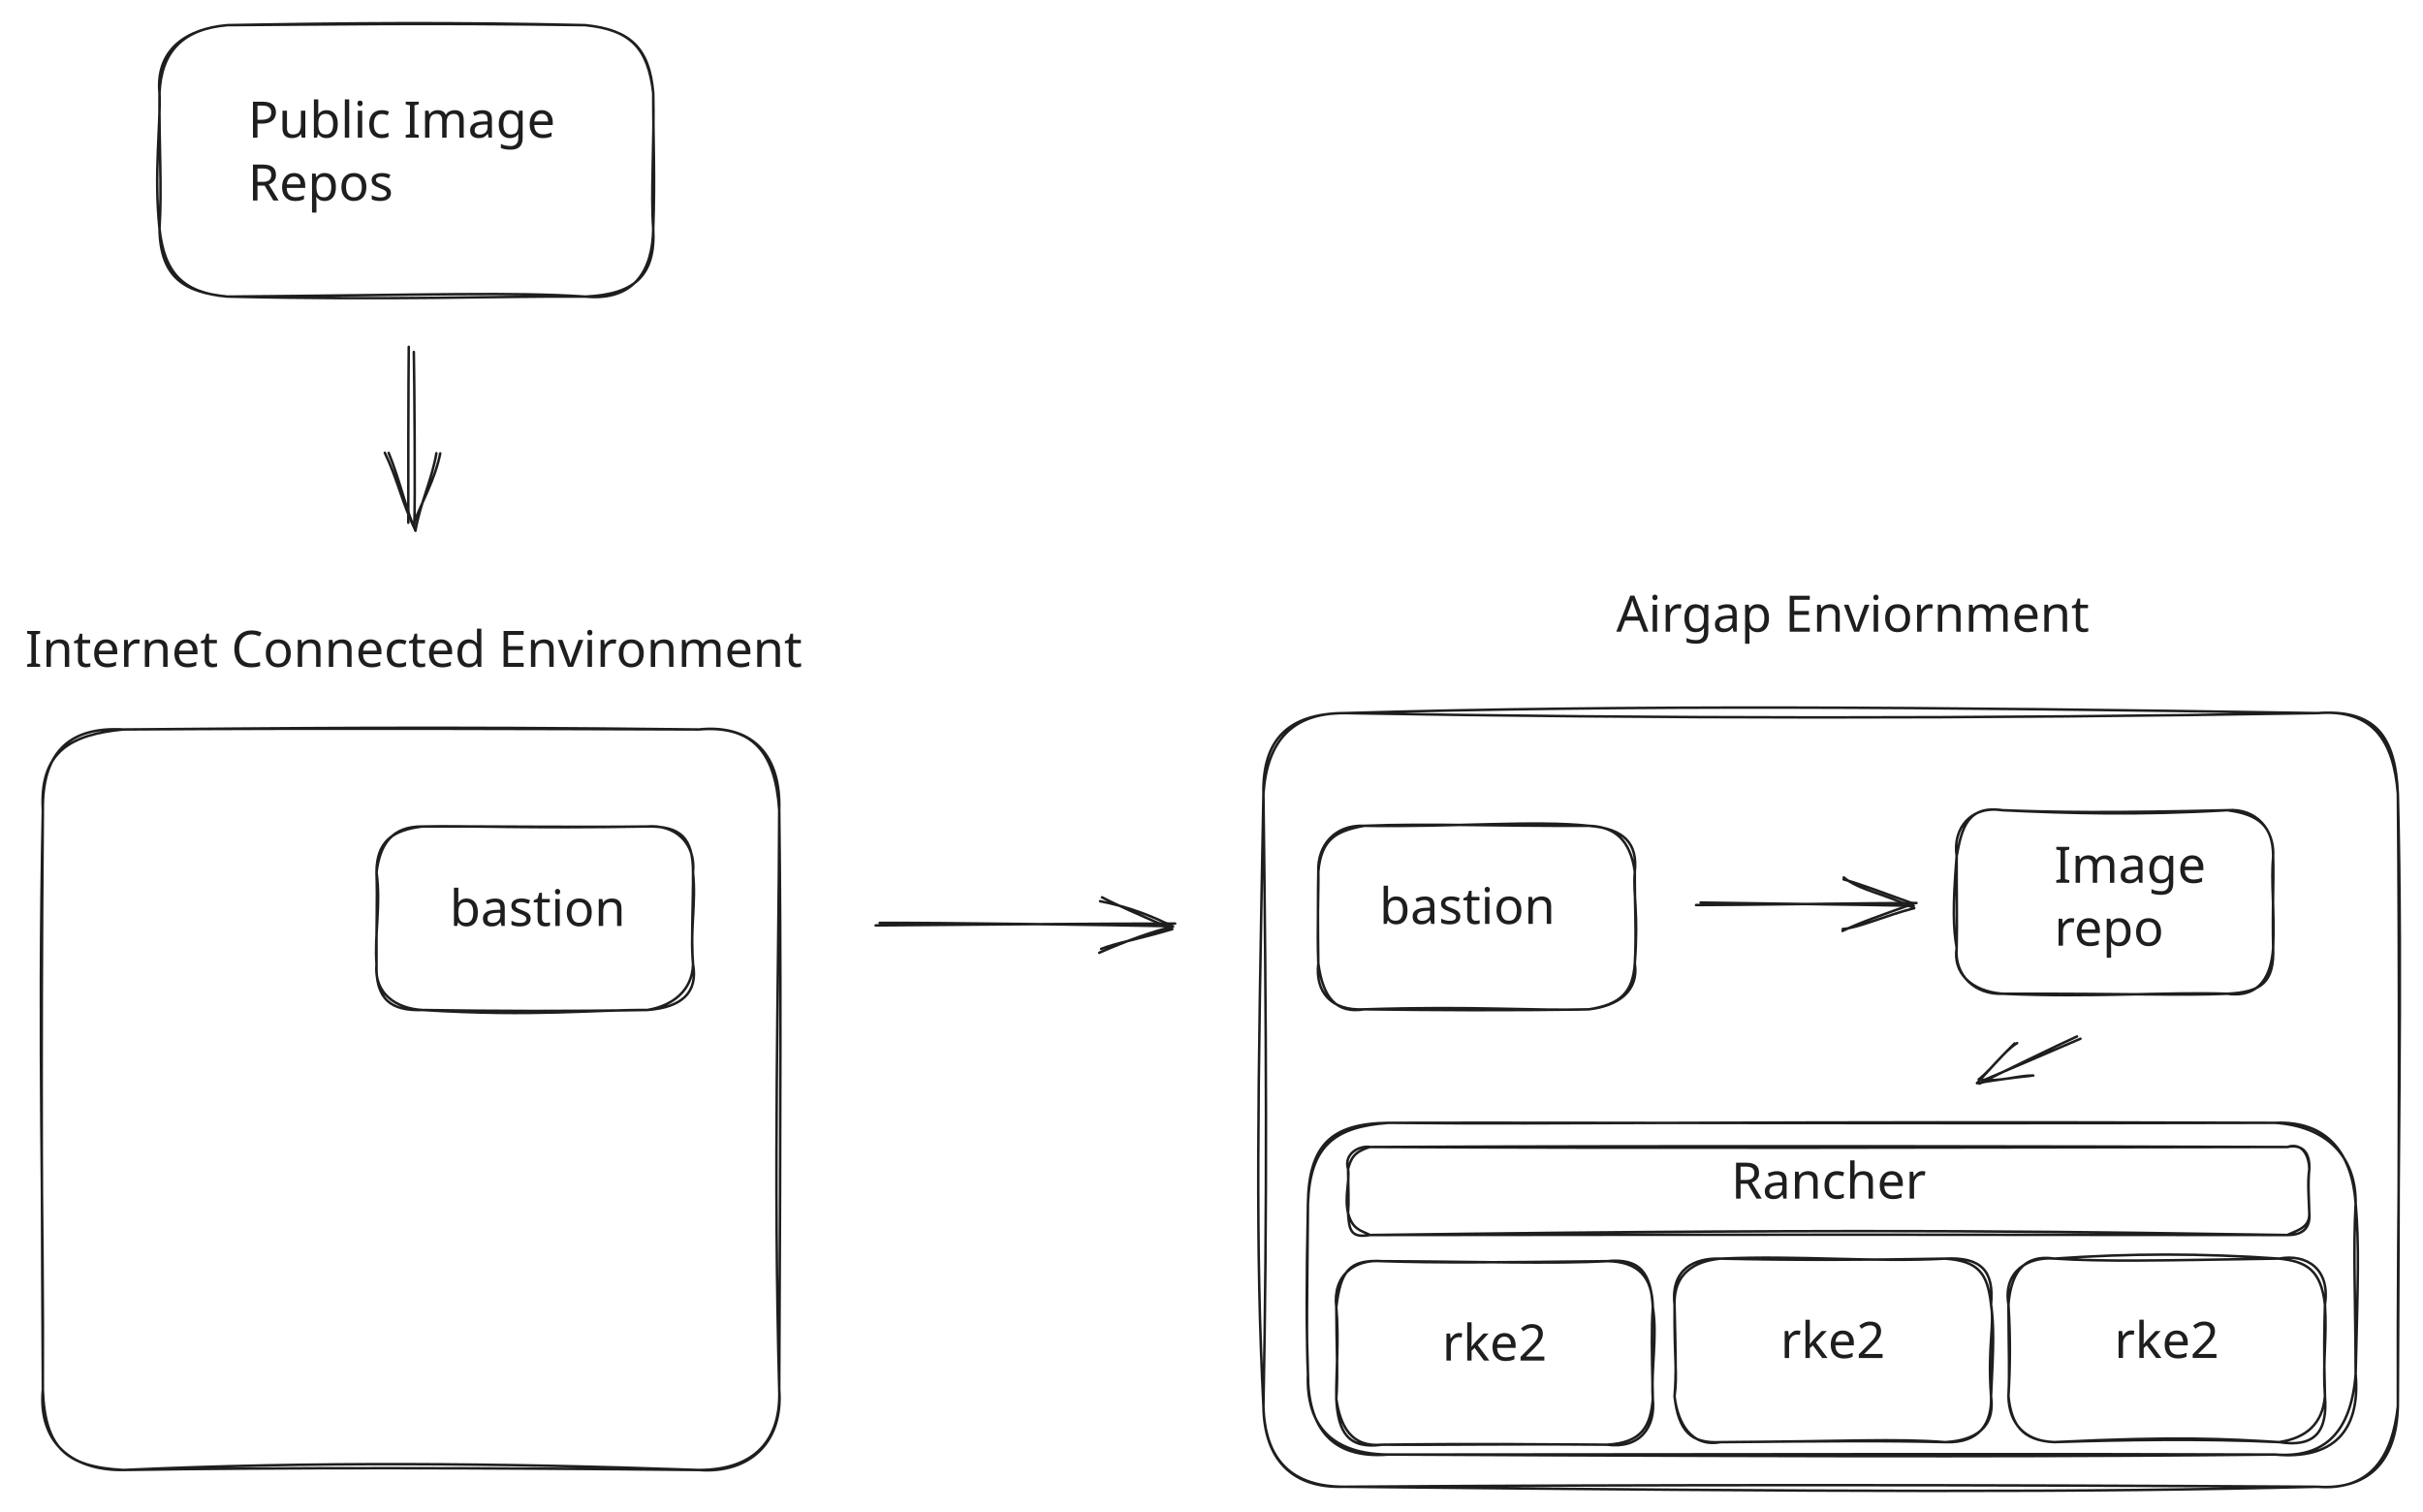
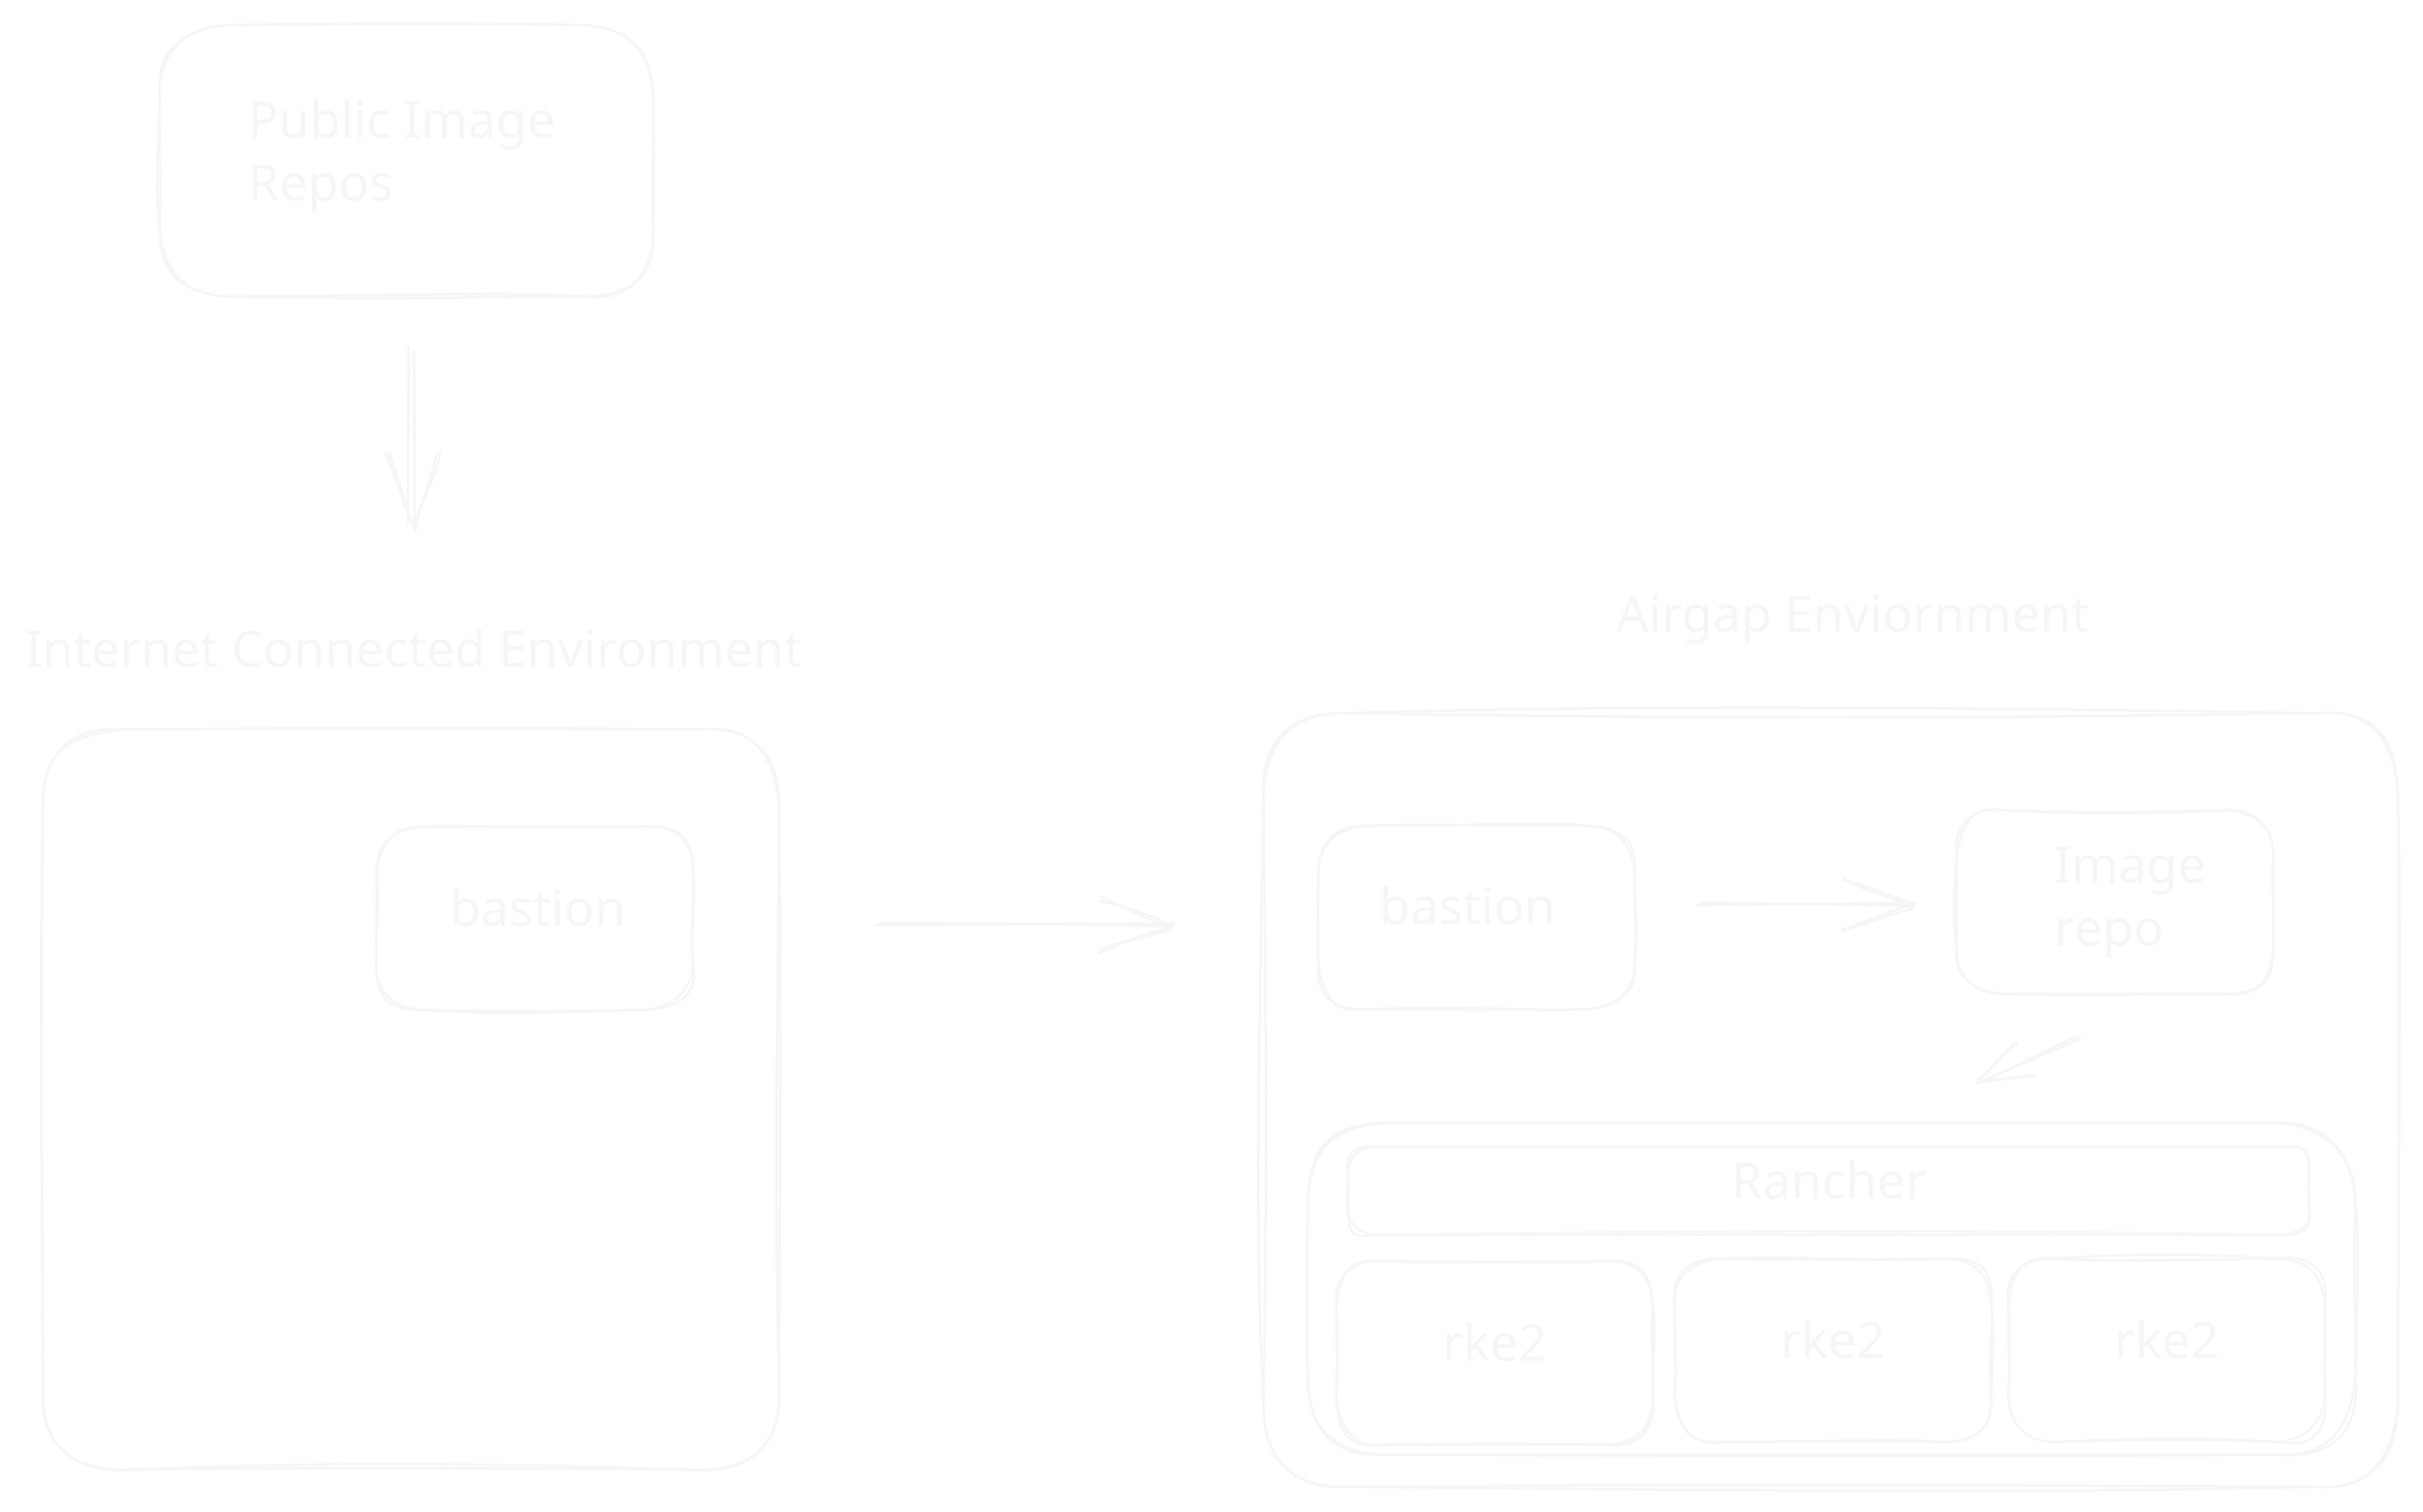
- <svg xmlns="http://www.w3.org/2000/svg" version="1.1" viewBox="0 0 963.459 601.153" width="1926.917" height="1202.306">
+ <svg xmlns="http://www.w3.org/2000/svg" version="1.1" viewBox="0 0 963.459 601.153" width="1926.917" height="1202.306" filter="invert(93%) hue-rotate(180deg)">
  
  eyJ2ZXJzaW9uIjoiMSIsImVuY29kaW5nIjoiYnN0cmluZyIsImNvbXByZXNzZWQiOnRydWUsImVuY29kZWQiOiJ4nO1cXNlS48hcdTAwMTJ95ytcYuZ10NSeVf1cdTAwMDZcdTAwMThcdTAwMWHoZm+g4d5cdEK2hS2wJSPLbFx1MDAxM/3vN0vQSLItg4zdqCcuRLBosUqlPHlOLqV/XHUwMDE2XHUwMDE2XHUwMDE3l+KHnrf0aXHJu2+4XHUwMDFkv1x1MDAxObl3S3/a7bde1PfDXHUwMDAwd7Hk/344iFx1MDAxYcmR7Tju9T/99Vd6htNcYrtPZ3lcdTAwMWSv61x1MDAwNXFcdTAwMWaP+1x1MDAwZv6/uPhP8jNznchrxG7Q6njJXHTJrvRSlJLhrbthkFxcljGimdZcIj3A79fwcrHXxL2XbqfvpXvspqXL/qB1fHqz2t1cdTAwMTBcdTAwMWLN9kpcdTAwMTiS+uZKetVLv9M5ilx1MDAxZjpP9+Q22oMoM6Z+XHUwMDFjhdfeqd+M23ZcXEPbX87rhzhcdTAwMDPpWVE4aLVcdTAwMDOv38+dXHUwMDEz9tyGXHUwMDFmP9htJFx1MDAxZP7TJHxaTLfc439cXHDHMKM0yJft9kxGiKNcdTAwMTXQ7PansayFnTCyY/mDevY7XHUwMDFkTd1tXFy3cEhB8+WYOHKDfs+N8Fx1MDAxOaXH3T3fJTPM0ZSlXHUwMDE3aHt+q1x1MDAxZCd7hCOE5NmdfS+Zeaq0IYyLzJ3Za/a2molcdTAwMTH8nc535Ha9LXtKMOh0slNcdTAwMTY0n6fsp7Gk5sKft/xIb8pcdTAwMWW/njGz9Fxug17TjZ9cdTAwMDdlhCYgmFx1MDAwNJk+h45cdTAwMWZcXFx1MDAwZl++XHUwMDEzNq5TXHUwMDBiWshcXKuc5SpcdEWWS42WnFFVwnSPv1x1MDAxZW3d6Ye1r/315l609rjz/fq6V3XT1cw4XGao4MCpYUxDzoApmlx1MDAxMFx1MDAwN1wiXHUwMDE4lUShLc3PjIWkXHUwMDBlXHUwMDAx0Fxun75cdTAwMDKDw1x1MDAxOTVoTsBRRFI0aKOFMWzYrKXEJ8ZcdGfVs2pJhZJqVlbtRlF4N86iXHUwMDE5l0VcdTAwMTbNqH2Sykj2Zov2XHUwMDFirVx1MDAxM//L7qBRr6/3KVH0hPpR1S1agXJcdTAwMTgnXHUwMDEyp9uCWOc9MmhHXHUwMDE5zVx1MDAwMZmJKa343FxmmlKN0KFcdTAwMDRNeYxvJs6oU5aES06onIv1sl/rkzPT6kbxqlx1MDAxZjT9oDV8ilx1MDAxNzRcdTAwMGL2dNx+vFx1MDAxNna7fozD2Fx1MDAwZv0gXHUwMDFlPlwi+dxcdTAwMTVcdTAwMGKDtueOzFx1MDAwNX5ydt8wXnr2XHUwMDEzU7ljv9K/XHUwMDE2U3tK/nn5++8/x1x1MDAxZT3uQScn4iNOz13I/i6Cdezdx2NRLfTw1p+o1pbJhVLizaC+22Dts7i90r1Vjyedy7MoUNdcdTAwMDdVXHUwMDA3NefKwVx1MDAxYlUsL7CoXCKOkEDyXHUwMDFhZ8ZI5lx1MDAxNFVcdTAwMWM1oDjVXFyOx/NcdTAwMTiJJVxiXHUwMDA1xHPm0U1ccufcjtK4Tf1JXHTcXoZBfOQ/Jq6D5LZuuF2/85B7kond4jRuXHUwMDA1sVx1MDAxN1x1MDAwNV68uFx1MDAxNlx1MDAwNlx1MDAwMVxuL6+5uFx1MDAxZdz6UVx1MDAxOHRzM2uPX+n4LWvbS1x1MDAxZO8yb/SxjyHKy+44zGioXHUwMDA2Xt/1XHUwMDAzL1x1MDAxYZ2vMPJbfuB2vpVcdTAwMWNcdTAwMGLOibf58zHSrFuuu33P7rXb9XS4zSiRIdxcdTAwMWEmXHUwMDA0klRcdDJcdTAwMGUuXHUwMDBmXHUwMDFmrlx1MDAxZdh90HpsmW9fV2p7XzbqVcetUcaRylx1MDAxOK5cdTAwMDRFaUaH5KVQXHUwMDBlKlx1MDAxMoU6XFxzYahcdTAwMThcdTAwMWHXXGbZWKM75ihcdTAwMDeYIZJcdTAwMDFcdTAwMTfppSZgXHUwMDE4o1cuXHUwMDE00zOIkqaGMPp3amTWXFznXG7hXHUwMDE1P2q5vVx1MDAwNCph9Fx1MDAwMbCddP1ZQHViPKhJoXqmXHUwMDE4R1x1MDAwYm1Exp2/XHUwMDA22F2yO+iR48HmKd3b6+9ff1x1MDAwZlx1MDAwZWC96oDlhjh4pyC0RmI1XCJcdTAwMGbYZTBcdTAwMGVcdTAwMDW0SUEwzFx1MDAwMmL00MBmiFijXHUwMDFjzriWXHUwMDEyPVx1MDAwN5VajmFdilx1MDAwMaHhhCElK0Bki5GIkCq8ZUHAfFRI+HJOevaLgWyu0jO10d2GXHUwMDE1gJubTd68OzpyX2ZcIme2T1x1MDAwMvZlz4+fcrLAb1x1MDAxOELRqeqMl3tnwFnEcIJcdTAwMTZmUFx1MDAxOCpiqVxiYW+Xprtwv75z9rhz5Fx1MDAxZu593qrXVq5a3/arjlx1MDAxONRYjuRcdTAwMWF1ljRcdTAwMDbdhMlL1GVhXHUwMDFjXHUwMDAzgGyP7GNcZoal84NcZmNcdTAwMGVcdTAwMDNjXHRDXHUwMDAxjCc5SUYggiA3XHUwMDFhXHUwMDA0Ve+HyHQsl1irXHUwMDAxXHUwMDA2Jaz1fSy3P6h3/MbiVtdtef9cclx1MDAwZb1e2P+1NDdxXHUwMDAwb+I5wSdcdTAwMDK2MENEoTBbbz070fb7zYid7MKqilhtMKCjXHUwMDFjXHUwMDE4UpyiLDV8ez7iXHUwMDE1XHUwMDEwzIpIQMvEyH5ueCVcdTAwMGWyKCo8ZFsqjbJcdTAwMTHjKGBRQCOBXHQtlZZcdTAwMWEwnlx1MDAxY6U4XCIk51x1MDAxOJ/Og+LekTeahoQyc53LXHUwMDFiZVx1MDAwNvZcXK3aeoPGSlx1MDAxY0FjYEe5jJNNOT5Vgz8lqlx1MDAwMsa0zlx1MDAxY4ei094tdXBcdTAwMDdcdTAwMTDA5260YKBGbv/fkbSaYHr2a8To0s9byP6eSmVcdTAwMGLGh7f+9ECcXHUwMDAwQ7WXMeXXXHUwMDFj0MX5o1x1MDAxNzze1oM+XHUwMDFj1fxB/fh09bxReVx1MDAwN1x1MDAwNMpBS5RcdTAwMTIjO2RekoFIkqTmxlx1MDAxMUJJXHUwMDE02Vx1MDAxY5Uvy4jw2UtcdTAwMDbpaIGTbsspWimeuv5cdTAwMTdcdTAwMGZcdTAwMDRcZlx1MDAwNVxmwbFcdTAwMTLKKFxiNuKBrNJDucEyeypTdymdXHUwMDAxm96uwVx1MDAxNGZpKUiCzkSX0MLmTDfD25PN6GpNso27g95cdTAwMDW4d1U3bEqJcFxmxfjQoFx1MDAxMOZa8yHDRlPS6IVB2lx1MDAxMlx1MDAxZppNtVxym1pcdTAwMTmNwSebQVx1MDAwZXfm0WPgXtxcdTAwMWXe31x1MDAxY9zsXFysfzlcYoMt+H7dflv0+Oekz/3aJ+7g/LvPt/ZcXG/jZOW0tqGPZ1x1MDAxMpXaMqhcdTAwMTaUzCwqnVxmR21cbuGIXHUwMDE2qjEoI2+H4/JcbnxcdTAwMGJcdTAwMGZcdTAwMDa7q7dcdTAwMDf7LVdfr8jDoPKlUG2L6lx1MDAwNuNARINWXFxccoHR5nKknVx1MDAwYoJYJZnqdDXBaKvXQmXH+S9lmaJkiyrus6KEXHUwMDAyRtD67ZHbmVx1MDAxN6nb/oCEV+tcdTAwMDO3XHUwMDE2t1dq/q5feYNcdTAwMDbpcIx3XGLqd1xmVtVcdTAwMTC9KOYoXHUwMDFitTGkXHUwMDFlkZWZszZosGVHg6BcdTAwMTFcdTAwMTQtmuox9jymXCLIOJ5cdTAwMDBkXHUwMDE2TVe/S0WwjjGRNd7cjnknV0YuOs9cdTAwMWFcdTAwMWaVYnjrXHUwMDBizXAjXHUwMDE42uLbo5lcdTAwMWT/XHUwMDFjbpbpl7qq7fVcdTAwMDN5xU93o1bVQSmJdNC4bHmNIeoytPtcdTAwMDRK7lxi0EJcIvkroTGmrFx1MDAxNiq5llx1MDAwMsc4i1x1MDAwMsH/QVlcdTAwMTVQMlGYYqBSXHUwMDEyXHUwMDAzVJVIcl769WD7+iTaO6/fnIV7rO13Liqv/ShcdTAwMTXcXHUwMDAxwSlXeLtcdTAwMDKG1Z9QXHUwMDBlT8yPo+lcdTAwMDFjQ1x1MDAwM5tcdTAwMWQqJThJ4Vx1MDAwM6+EXHUwMDFlQoxtn1x1MDAxOa1KXHUwMDAwN4pcdTAwMTLJP6woYWHJiWFTZS+n6555Klx1MDAwNkReL/zFrTLjLjzXXCJEsZJF/c8kK1Vnn1x1MDAxY1xiV1x1MDAxNZ6EUMeylDFKSoZxT1x1MDAxZZ7IZdIgpWI0ZJSgen6tMVx1MDAxYVx1MDAxY1x1MDAwNraASTGEXHUwMDE4V2VcdTAwMWatXHUwMDE4YtDIcdTzKaq/r1NVXHUwMDEyLjJppXl0qlx1MDAxNtVcIiZn7Fx1MDAxNvO1XGJOMOpmRFNt++6pyrSOPtdcIiiqKlxmZVx1MDAxNMM4h2qkrZF5+Z1cblx1MDAwZVx1MDAwNVY2dO5C9vdUWVx1MDAxZiNcdTAwMGKZXHUwMDFmuZBRykrkYGv8gH9cdTAwMWXsPF5cdTAwMDH5zr7e006vc1b56qaW2mFcdTAwMDKQcVx1MDAxMVx1MDAwZXqI9lx1MDAwNWVcdTAwMGVDXHUwMDExzsDyXHUwMDFiUVXP+VAhuZR0PrXNqVx1MDAxM7Bj5WfGbja7zFxya0IrgKOOd7zTPFs9uy6XJ5VC0rknlFxuXHUwMDEzpLYyhU6pXHUwMDA0VMbfctWhYoxj+1KZIFIxxvLpJMFcdTAwMTX6LEI0oIhGUplfXHUwMDE1XHUwMDBllTpOOFx1MDAwMlZcdTAwMThVsGBkTDpcdMNcdTAwMThpl2x9ZDqptJ2+T1wiR9dcdTAwMWUr0MZccs82fE9Qx12/2cxyRl4gv+brhzVzfiRz70ylhFx1MDAxNlczJFVcXEheopohmp/b59uuXHUwMDE3blx1MDAxZj/cfb3aJ7ucXHUwMDFmVVx1MDAxZK3II45NlVx1MDAxOFx1MDAwMYhcdTAwMTadX9iFMEawas01M5rLOXaSz4TXUIWg7v+4lYrT8Zr0a49UXFzz+mbtvHVe6/pcdTAwMWJbj/fleE3RjNadXHUwMDE3r1x1MDAxNXZxXHUwMDAzsc3LskRGdvwtV1x1MDAxYymUcO7Y1VKMXHUwMDEzQjhk+qKfiE06TFx05Fx1MDAwZk2EQORUi9i0QZVcdTAwMGVCzaCbZHpew7nTUy14rFx1MDAxYa+94uo/mNeMoMNbX2hNXHUwMDEzRlxyQGZcdTAwMTZfXHUwMDAz61x1MDAwMT38au7honcjbs9asHe4fbNW+ZqmXc6OKKGo55QxXHUwMDA28omghNcw/lx1MDAwN8GR3kBWvFx1MDAxNYxqjbHlbJrJfyGxnV5cdTAwMWXycGc16N6b4+hzvHHn7Z2elyQ2ITNZzTlcdTAwMTFb8esqXGLXypRQgOPvuPJQUcpRIICDLVxcKJnvm0x4TVx1MDAwMOXcllx1MDAxYVx1MDAxNNPza1x1MDAwMJiK2Fx1MDAxOGKYXHUwMDE4OotusndcdTAwMTCbXCKgS9hpZYntXHUwMDE1Z//BxMZ4IbEpoVx1MDAwMcM5+valv93tw9OrsNXZY3BcdTAwMTfsX1x1MDAxY67fn1x1MDAxY8iqg1UrJFx1MDAwYmpzjGBcYlx1MDAxOMjHa1x1MDAxY5GsNXBl61x1MDAxZkybOVx1MDAxMlx1MDAxYoaEXHUwMDBlKlx0Ie17P1xmjCtx8Fx1MDAxMazagimV5DfjsfNGh/eXbzfujrq1tfruzSq0b4NSPKZcdTAwMThcdTAwMDbPZfzDVDw2oZPNoPcu88Kw8bdcXHFsUDQsh1x1MDAwMlomqj+uxVx1MDAxMDaA/ipsgG3dQVx1MDAxZaM0/5ayiYviXHS1pfFcdTAwMGaNz1x1MDAxMjM1Jcz0fTR26Fx1MDAwNo12lqxmymSvuPdhJlx1MDAxYlx1MDAxOcwsyKx4vSApTDxcbiVR/ZR598zk3vKqgpVK4Vx1MDAxMFxm0JRtsVVM5stcdTAwMDScoVx1MDAxNkT5XHUwMDBmSqC+o2KOi1x1MDAxYbh2mMG4WGKUprI9XHUwMDAx6Yp4+4Y0hlx1MDAxMlPa40juXHUwMDA1V8/ZXHUwMDE1XHKagjZVWy2YgFx1MDAxYXX7VMWEN65cdTAwMTYsU6FcdTAwMDebobUvxqNUo9TPLI/7WZ9Pplppg7vt8mX1ylrBokHt6e3OOtv8Rlx1MDAwZd39nd1cdTAwMTPW9DaJKVx1MDAxOFx1MDAxNOf46IlcdTAwMTH2tUL2vZJidFTIK0zhbtvyb/XLyKB+p66B5Vwii7dfo7aeftxC9vd0XHUwMDE1XHUwMDE3VdhIYFx1MDAxN4hKUqavd/Izrqjf00I5XHUwMDA2uCRM2FdcdTAwMDeafLCNlmg7XHSU5LaXXHUwMDEymWBuXk+gTSPRcGZk8votNubVkJSjZEIzMKiXwNp/RjI99/kyXHUwMDA2dtlPXHUwMDE1l3LNdclV4lXLZ6ZcdTAwMTaeP3TJ7fWOYvzIl1x1MDAxYl+69b271dGH+Mdl8mVcdTAwMDeXzIM1ay+Zr1x1MDAxZlx1MDAwYj/+XHUwMDA3c6fuXHUwMDFlIn0=
  <defs>
    <style class="style-fonts">
      @font-face {
        font-family: "Virgil";
        src: url("https://excalidraw.com/Virgil.woff2");
      }
      @font-face {
        font-family: "Cascadia";
        src: url("https://excalidraw.com/Cascadia.woff2");
      }
    </style>
  </defs>
  <g stroke-linecap="round" transform="translate(17.03906 290.0449) rotate(0 146.4062 147.2227)">
    <path d="M32 0 M32 0 C113.52 -0.55, 192.53 -0.21, 260.81 0 M32 0 C92.08 -0.43, 153.33 -1.26, 260.81 0 M260.81 0 C282.1 -1.76, 291.19 8.79, 292.81 32 M260.81 0 C280.4 -2.05, 293.56 8.37, 292.81 32 M292.81 32 C292.58 101.67, 290.43 174.73, 292.81 262.45 M292.81 32 C293.52 88.83, 293.35 146.28, 292.81 262.45 M292.81 262.45 C293.57 281.85, 283.72 294.43, 260.81 294.45 M292.81 262.45 C294.47 284.22, 280.26 295.97, 260.81 294.45 M260.81 294.45 C181.94 291.66, 106.08 291.04, 32 294.45 M260.81 294.45 C176.47 293.54, 92.13 293.43, 32 294.45 M32 294.45 C10.83 294.7, -1.98 282.89, 0 262.45 M32 294.45 C9.31 293.18, 0.83 285.88, 0 262.45 M0 262.45 C0.37 194.24, -1.96 127.2, 0 32 M0 262.45 C-0.25 203.29, -0.9 142.24, 0 32 M0 32 C-0.21 10.04, 9.51 -1.2, 32 0 M0 32 C-1.4 8.75, 11.14 2.04, 32 0" stroke="#1e1e1e" stroke-width="1" fill="none" />
  </g>
  <g stroke-linecap="round" transform="translate(502.3808 283.5481) rotate(0 225.5389 153.8026)">
    <path d="M32 0 M32 0 C146.11 -3.34, 262.65 -2.53, 419.08 0 M32 0 C156.77 2.21, 282.12 2.35, 419.08 0 M419.08 0 C442.15 -1.64, 450.12 9.09, 451.08 32 M419.08 0 C441.18 -1.77, 449.39 11.07, 451.08 32 M451.08 32 C453.03 108.77, 450.8 187.13, 451.08 275.61 M451.08 32 C451.72 103.3, 451.55 173.18, 451.08 275.61 M451.08 275.61 C450.59 298.38, 438.56 308.91, 419.08 307.61 M451.08 275.61 C448.98 295.03, 440.54 309.38, 419.08 307.61 M419.08 307.61 C286.72 306.79, 155.46 306.72, 32 307.61 M419.08 307.61 C325.26 309.98, 231.13 309.65, 32 307.61 M32 307.61 C11.17 308.3, 0.29 296.56, 0 275.61 M32 307.61 C11.54 307.55, 0.61 297.29, 0 275.61 M0 275.61 C-3.17 213.47, -2.3 153.79, 0 32 M0 275.61 C1.52 199.12, 1.16 123.32, 0 32 M0 32 C-0.42 10.62, 9.77 0.2, 32 0 M0 32 C1.48 11.38, 11.08 0, 32 0" stroke="#1e1e1e" stroke-width="1" fill="none" />
  </g>
  <g stroke-linecap="round">
    <g transform="translate(349.3399 367.8761) rotate(0 58.38014 -0.2632997)">
      <path d="M-1.16 0.08 C18.57 -0.14, 98.08 -0.7, 117.92 -0.65 M0.44 -0.92 C20 -1.08, 97.33 -0.03, 116.73 0.41" stroke="#1e1e1e" stroke-width="1" fill="none" />
    </g>
    <g transform="translate(349.3399 367.8761) rotate(0 58.38014 -0.2632997)">
      <path d="M88.5 9.43 C94.29 7.08, 103.46 5.56, 116.71 1.59 M87.73 10.97 C99 6.03, 108.8 2.54, 117.03 0.56" stroke="#1e1e1e" stroke-width="1" fill="none" />
    </g>
    <g transform="translate(349.3399 367.8761) rotate(0 58.38014 -0.2632997)">
      <path d="M88.85 -11.09 C94.67 -8.03, 103.74 -4.14, 116.71 1.59 M88.08 -9.55 C99.19 -7.34, 108.87 -3.68, 117.03 0.56" stroke="#1e1e1e" stroke-width="1" fill="none" />
    </g>
  </g>
  <mask />
  <g transform="translate(10 249.6347) rotate(0 155.4099 12.5)">
    <text x="0" y="0" font-family="Virgil, Segoe UI Emoji" font-size="20px" fill="#1e1e1e" text-anchor="start" style="white-space: pre;" direction="ltr" dominant-baseline="text-before-edge">Internet Connected Environment</text>
  </g>
  <g transform="translate(642.6793 235.6473) rotate(0 90.11993 12.5)">
    <text x="0" y="0" font-family="Virgil, Segoe UI Emoji" font-size="20px" fill="#1e1e1e" text-anchor="start" style="white-space: pre;" direction="ltr" dominant-baseline="text-before-edge">Airgap Enviornment</text>
  </g>
  <g stroke-linecap="round" transform="translate(63.42412 10) rotate(0 98.16193 53.96512)">
    <path d="M26.98 0 M26.98 0 C64.98 -0.2, 104.64 -0.93, 169.34 0 M26.98 0 C72.91 -0.86, 117.79 -1.24, 169.34 0 M169.34 0 C187.08 1.83, 194.83 8.95, 196.32 26.98 M169.34 0 C187.16 1.87, 194.23 8.94, 196.32 26.98 M196.32 26.98 C196.28 44.72, 197.09 60.78, 196.32 80.95 M196.32 26.98 C196.84 45.57, 195.27 66.57, 196.32 80.95 M196.32 80.95 C197.36 99.94, 188.52 107.08, 169.34 107.93 M196.32 80.95 C196.12 97.14, 189.01 109.81, 169.34 107.93 M169.34 107.93 C132.18 107.72, 93.84 109.46, 26.98 107.93 M169.34 107.93 C139.8 106.02, 110.01 107.27, 26.98 107.93 M26.98 107.93 C10.32 106.25, 0.31 100.81, 0 80.95 M26.98 107.93 C9.44 106.45, 1.94 98.66, 0 80.95 M0 80.95 C-2.29 59.26, 0.53 39.01, 0 26.98 M0 80.95 C1.02 64.18, -0.21 48.43, 0 26.98 M0 26.98 C0.7 10.64, 9.2 1.51, 26.98 0 M0 26.98 C-1.6 9.98, 10.32 1.44, 26.98 0" stroke="#1e1e1e" stroke-width="1" fill="none" />
  </g>
  <g transform="translate(98.64813 39.20024) rotate(0 61.13995 25)">
    <text x="0" y="0" font-family="Virgil, Segoe UI Emoji" font-size="20px" fill="#1e1e1e" text-anchor="start" style="white-space: pre;" direction="ltr" dominant-baseline="text-before-edge">Public Image</text>
    <text x="0" y="25" font-family="Virgil, Segoe UI Emoji" font-size="20px" fill="#1e1e1e" text-anchor="start" style="white-space: pre;" direction="ltr" dominant-baseline="text-before-edge">Repos</text>
  </g>
  <g stroke-linecap="round">
    <g transform="translate(162.9207 138.9529) rotate(0 0.7048863 34.64977)">
      <path d="M-0.38 -1.05 C-0.52 10.27, -0.64 57.37, -0.57 68.89 M1.63 1.01 C1.86 12.44, 2.21 59.04, 1.83 70.35" stroke="#1e1e1e" stroke-width="1" fill="none" />
    </g>
    <g transform="translate(162.9207 138.9529) rotate(0 0.7048863 34.64977)">
      <path d="M-9.92 41.07 C-4.96 51.29, -3.07 60.99, 2.28 71.99 M-8.38 41.13 C-3.93 52.03, -2.38 60.29, 1.33 69.83" stroke="#1e1e1e" stroke-width="1" fill="none" />
    </g>
    <g transform="translate(162.9207 138.9529) rotate(0 0.7048863 34.64977)">
      <path d="M10.6 41.26 C8.94 51.36, 4.22 61, 2.28 71.99 M12.14 41.32 C9.94 52.16, 4.85 60.36, 1.33 69.83" stroke="#1e1e1e" stroke-width="1" fill="none" />
    </g>
  </g>
  <mask />
  <g stroke-linecap="round" transform="translate(149.7189 328.6242) rotate(0 62.92361 36.48526)">
    <path d="M18.24 0 M18.24 0 C47.38 -0.13, 78.48 0.36, 107.6 0 M18.24 0 C37.6 -0.41, 57.94 0.84, 107.6 0 M107.6 0 C118.63 -0.95, 127.03 6.61, 125.85 18.24 M107.6 0 C120.86 -0.18, 125.86 4.35, 125.85 18.24 M125.85 18.24 C127.12 30.73, 124.61 40.59, 125.85 54.73 M125.85 18.24 C125.93 30.31, 125.07 44.65, 125.85 54.73 M125.85 54.73 C127.84 65.79, 121.69 71.97, 107.6 72.97 M125.85 54.73 C125.63 65.21, 117.64 71.4, 107.6 72.97 M107.6 72.97 C87.05 72.8, 62.63 75.74, 18.24 72.97 M107.6 72.97 C76.52 73.53, 46.7 73.41, 18.24 72.97 M18.24 72.97 C5.75 73.41, -0.44 68.73, 0 54.73 M18.24 72.97 C7.79 72.38, -1.09 66.44, 0 54.73 M0 54.73 C-0.87 43.04, 1.8 30.98, 0 18.24 M0 54.73 C-0.16 42.41, 0.39 29.14, 0 18.24 M0 18.24 C1.41 6.9, 6.23 -0.06, 18.24 0 M0 18.24 C0.02 5.87, 6.4 1.48, 18.24 0" stroke="#1e1e1e" stroke-width="1" fill="none" />
  </g>
  <g stroke-linecap="round" transform="translate(778.0262 322.161) rotate(0 62.92361 36.48526)">
    <path d="M18.24 0 M18.24 0 C43.68 1.27, 73.27 2.06, 107.6 0 M18.24 0 C39.84 0.8, 59.89 1.12, 107.6 0 M107.6 0 C119.36 -0.95, 126.39 8.04, 125.85 18.24 M107.6 0 C120.44 1.67, 125.77 6.54, 125.85 18.24 M125.85 18.24 C124.93 28.92, 126.45 38.97, 125.85 54.73 M125.85 18.24 C126.16 28.58, 125.48 39.61, 125.85 54.73 M125.85 54.73 C126.3 68.59, 121.14 72.3, 107.6 72.97 M125.85 54.73 C125.11 65.67, 120.63 74.73, 107.6 72.97 M107.6 72.97 C82.95 72.17, 54.32 74.58, 18.24 72.97 M107.6 72.97 C89.07 73.77, 69.64 72.85, 18.24 72.97 M18.24 72.97 C7.34 73.43, -1 65.65, 0 54.73 M18.24 72.97 C5.86 71.98, -1.53 64.83, 0 54.73 M0 54.73 C-1.3 47.24, -1.67 38.84, 0 18.24 M0 54.73 C0.27 44.26, -0.06 33.63, 0 18.24 M0 18.24 C-1.65 7, 5.84 -1.94, 18.24 0 M0 18.24 C2.07 6.77, 4.47 -2.02, 18.24 0" stroke="#1e1e1e" stroke-width="1" fill="none" />
  </g>
  <g stroke-linecap="round" transform="translate(524.2028 328.3528) rotate(0 62.92361 36.48526)">
    <path d="M18.24 0 M18.24 0 C53.75 0.57, 86.41 -2.28, 107.6 0 M18.24 0 C44.33 -1.03, 69.72 0.16, 107.6 0 M107.6 0 C117.81 0.33, 124.03 5.55, 125.85 18.24 M107.6 0 C121.72 1.14, 126.99 7.05, 125.85 18.24 M125.85 18.24 C125.1 27.73, 127.37 34.19, 125.85 54.73 M125.85 18.24 C125.75 30.19, 126.56 43.22, 125.85 54.73 M125.85 54.73 C127.52 65.7, 119.25 71.63, 107.6 72.97 M125.85 54.73 C125.11 66.11, 120.18 71.06, 107.6 72.97 M107.6 72.97 C85.25 73.66, 63.3 71.56, 18.24 72.97 M107.6 72.97 C75.89 73.54, 45.12 73.3, 18.24 72.97 M18.24 72.97 C4.86 73.72, -1.32 65.83, 0 54.73 M18.24 72.97 C7.11 74.76, 1.86 68.34, 0 54.73 M0 54.73 C-0.53 41.75, 0.18 23.81, 0 18.24 M0 54.73 C-0.19 40.12, -0.18 26.38, 0 18.24 M0 18.24 C-0.41 7.71, 6.59 -0.49, 18.24 0 M0 18.24 C1.2 5.09, 7.25 2.06, 18.24 0" stroke="#1e1e1e" stroke-width="1" fill="none" />
  </g>
  <g transform="translate(548.4698 351.8352) rotate(0 35.22997 12.5)">
    <text x="0" y="0" font-family="Virgil, Segoe UI Emoji" font-size="20px" fill="#1e1e1e" text-anchor="start" style="white-space: pre;" direction="ltr" dominant-baseline="text-before-edge">bastion</text>
  </g>
  <g transform="translate(178.8036 352.6561) rotate(0 35.22997 12.5)">
    <text x="0" y="0" font-family="Virgil, Segoe UI Emoji" font-size="20px" fill="#1e1e1e" text-anchor="start" style="white-space: pre;" direction="ltr" dominant-baseline="text-before-edge">bastion</text>
  </g>
  <g transform="translate(816.8525 335.4946) rotate(0 28.92998 25)">
    <text x="0" y="0" font-family="Virgil, Segoe UI Emoji" font-size="20px" fill="#1e1e1e" text-anchor="start" style="white-space: pre;" direction="ltr" dominant-baseline="text-before-edge">Image</text>
    <text x="0" y="25" font-family="Virgil, Segoe UI Emoji" font-size="20px" fill="#1e1e1e" text-anchor="start" style="white-space: pre;" direction="ltr" dominant-baseline="text-before-edge">repo</text>
  </g>
  <g stroke-linecap="round">
    <g transform="translate(675.1016 359.7701) rotate(0 43.12749 -0.232668)">
      <path d="M-0.71 0.1 C13.83 0.14, 72.15 -0.76, 86.97 -0.72 M1.11 -0.9 C15.5 -0.62, 71.4 -0.02, 85.86 0.44" stroke="#1e1e1e" stroke-width="1" fill="none" />
    </g>
    <g transform="translate(675.1016 359.7701) rotate(0 43.12749 -0.232668)">
      <path d="M57.63 9.62 C64.18 9.12, 73.76 4.55, 86.01 1.33 M57.53 10.39 C64.77 6.93, 72.36 4.35, 85.75 -0.45" stroke="#1e1e1e" stroke-width="1" fill="none" />
    </g>
    <g transform="translate(675.1016 359.7701) rotate(0 43.12749 -0.232668)">
      <path d="M58.04 -10.89 C64.3 -5.74, 73.76 -4.65, 86.01 1.33 M57.94 -10.13 C64.89 -8.15, 72.38 -5.3, 85.75 -0.45" stroke="#1e1e1e" stroke-width="1" fill="none" />
    </g>
  </g>
  <mask />
  <g stroke-linecap="round" transform="translate(531.3574 501.4625) rotate(0 62.92361 36.48526)">
    <path d="M18.24 0 M18.24 0 C41.09 0.76, 62.73 0.5, 107.6 0 M18.24 0 C53 0.13, 87.06 1.17, 107.6 0 M107.6 0 C121.15 -1.36, 125.13 5.07, 125.85 18.24 M107.6 0 C120.09 0.09, 125.68 6.38, 125.85 18.24 M125.85 18.24 C127.75 29.99, 125.09 42.66, 125.85 54.73 M125.85 18.24 C125.29 26.93, 125.4 34.08, 125.85 54.73 M125.85 54.73 C127.06 66.22, 120.59 74.7, 107.6 72.97 M125.85 54.73 C124.97 65.45, 121.63 72.24, 107.6 72.97 M107.6 72.97 C83.28 72.88, 58.54 72.47, 18.24 72.97 M107.6 72.97 C71.91 72.6, 36.88 73.18, 18.24 72.97 M18.24 72.97 C4.67 74.86, 0.66 68, 0 54.73 M18.24 72.97 C5.87 74.17, 1.55 65.48, 0 54.73 M0 54.73 C-0.15 43.81, 1.14 31.83, 0 18.24 M0 54.73 C0.74 44.76, 0.02 34.2, 0 18.24 M0 18.24 C-1.51 5.59, 7.38 -0.94, 18.24 0 M0 18.24 C1.75 3.92, 5.03 -0.72, 18.24 0" stroke="#1e1e1e" stroke-width="1" fill="none" />
  </g>
  <g transform="translate(572.521 525.4478) rotate(0 21.75998 12.5)">
    <text x="21.76" y="0" font-family="Virgil, Segoe UI Emoji" font-size="20px" fill="#1e1e1e" text-anchor="middle" style="white-space: pre;" direction="ltr" dominant-baseline="text-before-edge">rke2</text>
  </g>
  <g stroke-linecap="round" transform="translate(665.852 500.4565) rotate(0 62.92361 36.48526)">
    <path d="M18.24 0 M18.24 0 C49.03 -1.4, 79.49 1.54, 107.6 0 M18.24 0 C46.63 0.63, 73.49 0.61, 107.6 0 M107.6 0 C120.99 0.95, 124.46 5.95, 125.85 18.24 M107.6 0 C121.76 -0.73, 127.12 4.71, 125.85 18.24 M125.85 18.24 C127.27 26.36, 124.4 35.24, 125.85 54.73 M125.85 18.24 C127.06 26.83, 126.86 34.57, 125.85 54.73 M125.85 54.73 C126.28 65.18, 121.49 73.51, 107.6 72.97 M125.85 54.73 C127.57 67.18, 119.64 72.28, 107.6 72.97 M107.6 72.97 C84.19 72.35, 59.77 72.58, 18.24 72.97 M107.6 72.97 C88.08 71.41, 67.46 72.71, 18.24 72.97 M18.24 72.97 C6.66 73.56, 1.56 68.83, 0 54.73 M18.24 72.97 C6.41 75.1, 1.21 65.04, 0 54.73 M0 54.73 C1.22 45.54, -0.14 41.81, 0 18.24 M0 54.73 C0.73 46.1, 0.42 38.13, 0 18.24 M0 18.24 C-0.35 6.13, 7.68 1, 18.24 0 M0 18.24 C-1.59 4.15, 7.95 -0.37, 18.24 0" stroke="#1e1e1e" stroke-width="1" fill="none" />
  </g>
  <g transform="translate(707.0156 524.4418) rotate(0 21.75998 12.5)">
    <text x="21.76" y="0" font-family="Virgil, Segoe UI Emoji" font-size="20px" fill="#1e1e1e" text-anchor="middle" style="white-space: pre;" direction="ltr" dominant-baseline="text-before-edge">rke2</text>
  </g>
  <g stroke-linecap="round" transform="translate(798.6205 500.4396) rotate(0 62.92361 36.48526)">
    <path d="M18.24 0 M18.24 0 C48.35 -2.1, 76.52 -2.16, 107.6 0 M18.24 0 C38.11 1.28, 58.69 0.78, 107.6 0 M107.6 0 C118.7 1.16, 124.26 4.66, 125.85 18.24 M107.6 0 C118.36 -2.01, 128.05 3.96, 125.85 18.24 M125.85 18.24 C126.69 31.8, 124.91 40.76, 125.85 54.73 M125.85 18.24 C125.62 27.62, 125.36 36.51, 125.85 54.73 M125.85 54.73 C124.87 65.79, 118.4 71.33, 107.6 72.97 M125.85 54.73 C126.99 69.01, 121.62 75.19, 107.6 72.97 M107.6 72.97 C87.23 71.74, 67.64 70.52, 18.24 72.97 M107.6 72.97 C77.42 71.52, 44.95 72.12, 18.24 72.97 M18.24 72.97 C6.38 72.63, 0.19 65.47, 0 54.73 M18.24 72.97 C5.18 72.37, 1.2 65.81, 0 54.73 M0 54.73 C0.51 44.9, 0.06 36.87, 0 18.24 M0 54.73 C0.68 43.33, 0.85 31.62, 0 18.24 M0 18.24 C0.87 7.61, 4.76 -1.97, 18.24 0 M0 18.24 C-2.2 5.15, 7.67 -0.81, 18.24 0" stroke="#1e1e1e" stroke-width="1" fill="none" />
  </g>
  <g transform="translate(839.7841 524.4248) rotate(0 21.75998 12.5)">
    <text x="21.76" y="0" font-family="Virgil, Segoe UI Emoji" font-size="20px" fill="#1e1e1e" text-anchor="middle" style="white-space: pre;" direction="ltr" dominant-baseline="text-before-edge">rke2</text>
  </g>
  <g stroke-linecap="round" transform="translate(536.0234 456.0651) rotate(0 191.1097 17.5)">
    <path d="M8.75 0 M8.75 0 C146.16 -0.59, 285.2 -0.23, 373.47 0 M8.75 0 C122.66 0.56, 237.62 0.21, 373.47 0 M373.47 0 C379.11 -1.18, 382.52 1.72, 382.22 8.75 M373.47 0 C380.3 -2.19, 382.24 5, 382.22 8.75 M382.22 8.75 C381.51 13.78, 381.94 18.94, 382.22 26.25 M382.22 8.75 C381.59 15.12, 382.13 20.85, 382.22 26.25 M382.22 26.25 C382.72 32.23, 379.64 35.05, 373.47 35 M382.22 26.25 C382.58 32.18, 377.07 33.22, 373.47 35 M373.47 35 C299.21 33.94, 221.68 32.1, 8.75 35 M373.47 35 C274.72 34.9, 176 34.79, 8.75 35 M8.75 35 C1.31 36.2, 0.44 33.53, 0 26.25 M8.75 35 C4.92 33.07, 1.79 32.86, 0 26.25 M0 26.25 C-1.49 19.73, 0.73 13.54, 0 8.75 M0 26.25 C0.38 21.79, 0.11 18.15, 0 8.75 M0 8.75 C1.16 4.63, 2.23 1.95, 8.75 0 M0 8.75 C-1.87 2.38, 4.92 -0.67, 8.75 0" stroke="#1e1e1e" stroke-width="1" fill="none" />
  </g>
  <g transform="translate(689.2832 461.0651) rotate(0 37.84998 12.5)">
    <text x="37.85" y="0" font-family="Virgil, Segoe UI Emoji" font-size="20px" fill="#1e1e1e" text-anchor="middle" style="white-space: pre;" direction="ltr" dominant-baseline="text-before-edge">Rancher</text>
  </g>
  <g stroke-linecap="round">
    <g transform="translate(827.1205 412.7342) rotate(0 -19.93912 8.765122)">
      <path d="M0.14 0.28 C-6.25 3.05, -32.24 14.19, -38.8 16.95 M-1.24 -0.62 C-7.8 2.27, -34.09 15.08, -40.02 18.15" stroke="#1e1e1e" stroke-width="1" fill="none" />
    </g>
    <g transform="translate(827.1205 412.7342) rotate(0 -19.93912 8.765122)">
      <path d="M-25.04 2.01 C-30.37 5.36, -34.31 11.48, -40.24 16.44 M-26.05 2.14 C-30.67 6.6, -34.86 11.27, -40.96 17.91" stroke="#1e1e1e" stroke-width="1" fill="none" />
    </g>
    <g transform="translate(827.1205 412.7342) rotate(0 -19.93912 8.765122)">
      <path d="M-18.61 14.91 C-25.66 14.87, -31.3 17.61, -40.24 16.44 M-19.61 15.04 C-26.24 15.7, -32.33 16.54, -40.96 17.91" stroke="#1e1e1e" stroke-width="1" fill="none" />
    </g>
  </g>
  <mask />
  <g stroke-linecap="round" transform="translate(520.0829 446.4623) rotate(0 208.2982 65.94595)">
    <path d="M32 0 M32 0 C101.93 0.73, 173.78 -0.75, 384.6 0 M32 0 C120.4 -0.19, 209.93 0.38, 384.6 0 M384.6 0 C404.11 1.3, 416.75 12.44, 416.6 32 M384.6 0 C405.89 -0.9, 415.18 12.71, 416.6 32 M416.6 32 C418.03 48.99, 417.52 61.32, 416.6 99.89 M416.6 32 C415.58 50.4, 416.5 68.84, 416.6 99.89 M416.6 99.89 C414.81 123.06, 404.24 133.38, 384.6 131.89 M416.6 99.89 C418.59 122.83, 407.33 134, 384.6 131.89 M384.6 131.89 C300.19 131.59, 214.44 131.73, 32 131.89 M384.6 131.89 C308.21 132.67, 230.49 132.85, 32 131.89 M32 131.89 C10.27 131.7, -0.88 121.14, 0 99.89 M32 131.89 C9.12 133.74, 0.06 120.99, 0 99.89 M0 99.89 C-0.63 81.28, -0.69 66.75, 0 32 M0 99.89 C-0.68 86.02, -0.3 70.5, 0 32 M0 32 C0.37 9.02, 9.03 0.23, 32 0 M0 32 C0.87 9, 10.67 1.58, 32 0" stroke="#1e1e1e" stroke-width="1" fill="none" />
  </g>
</svg>
